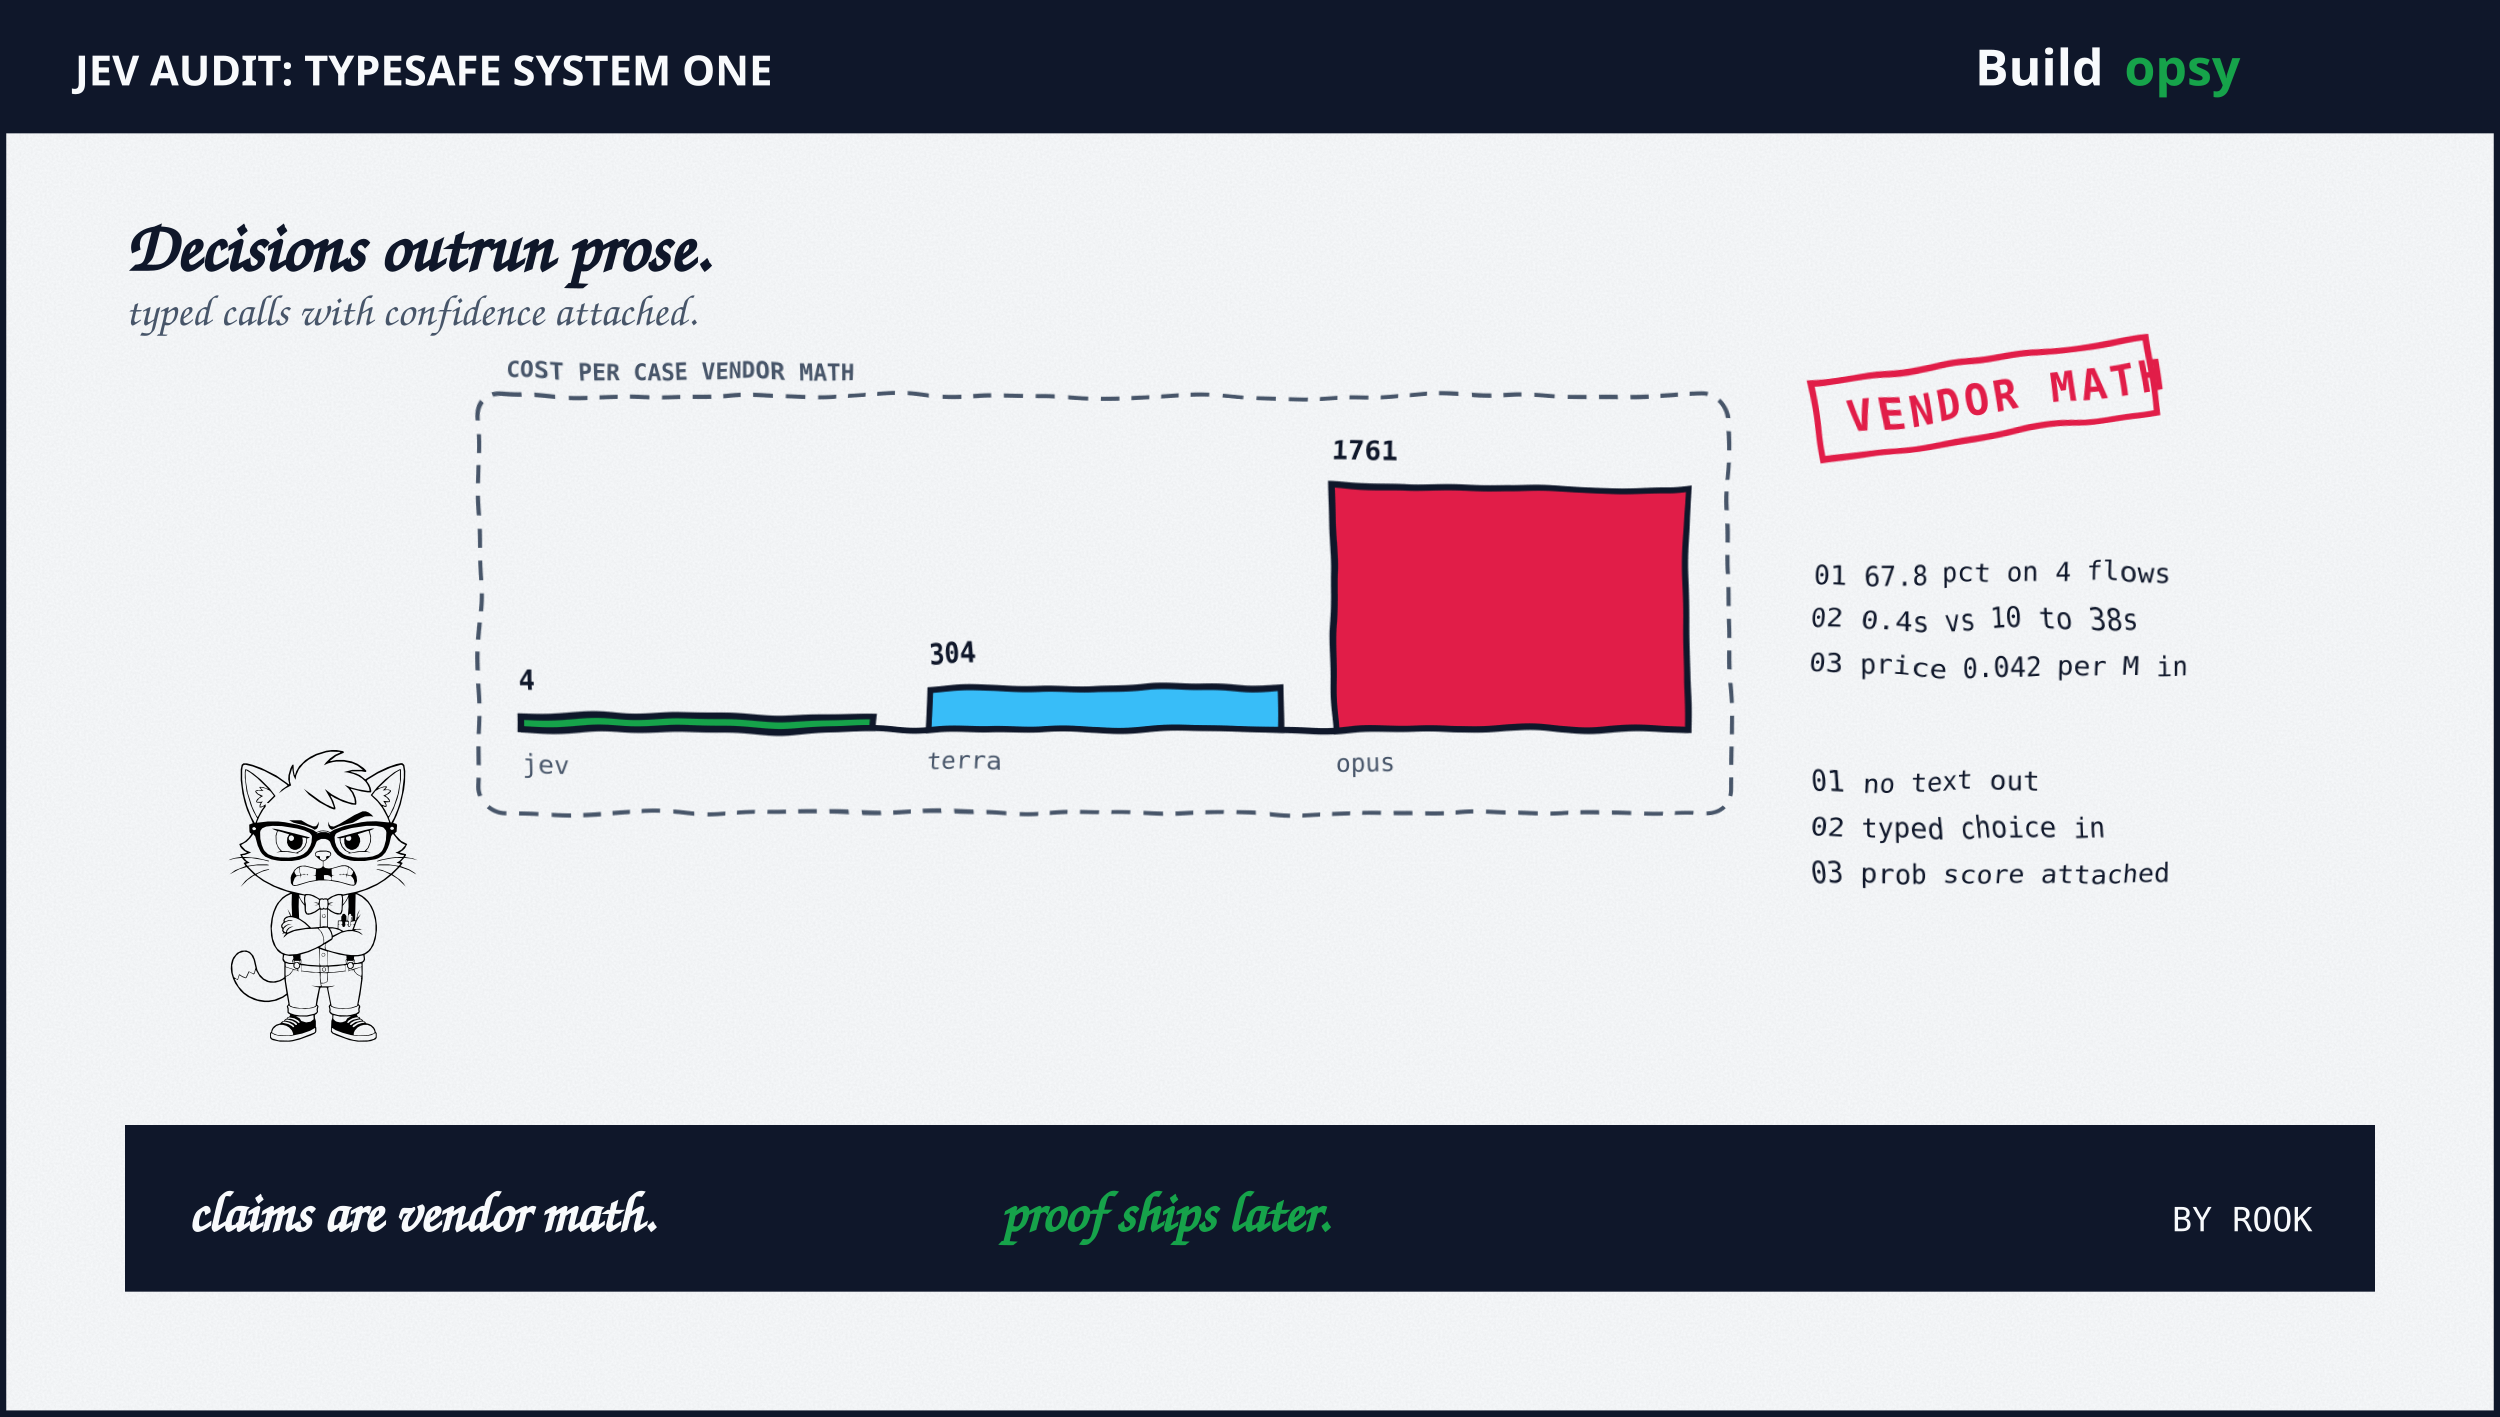
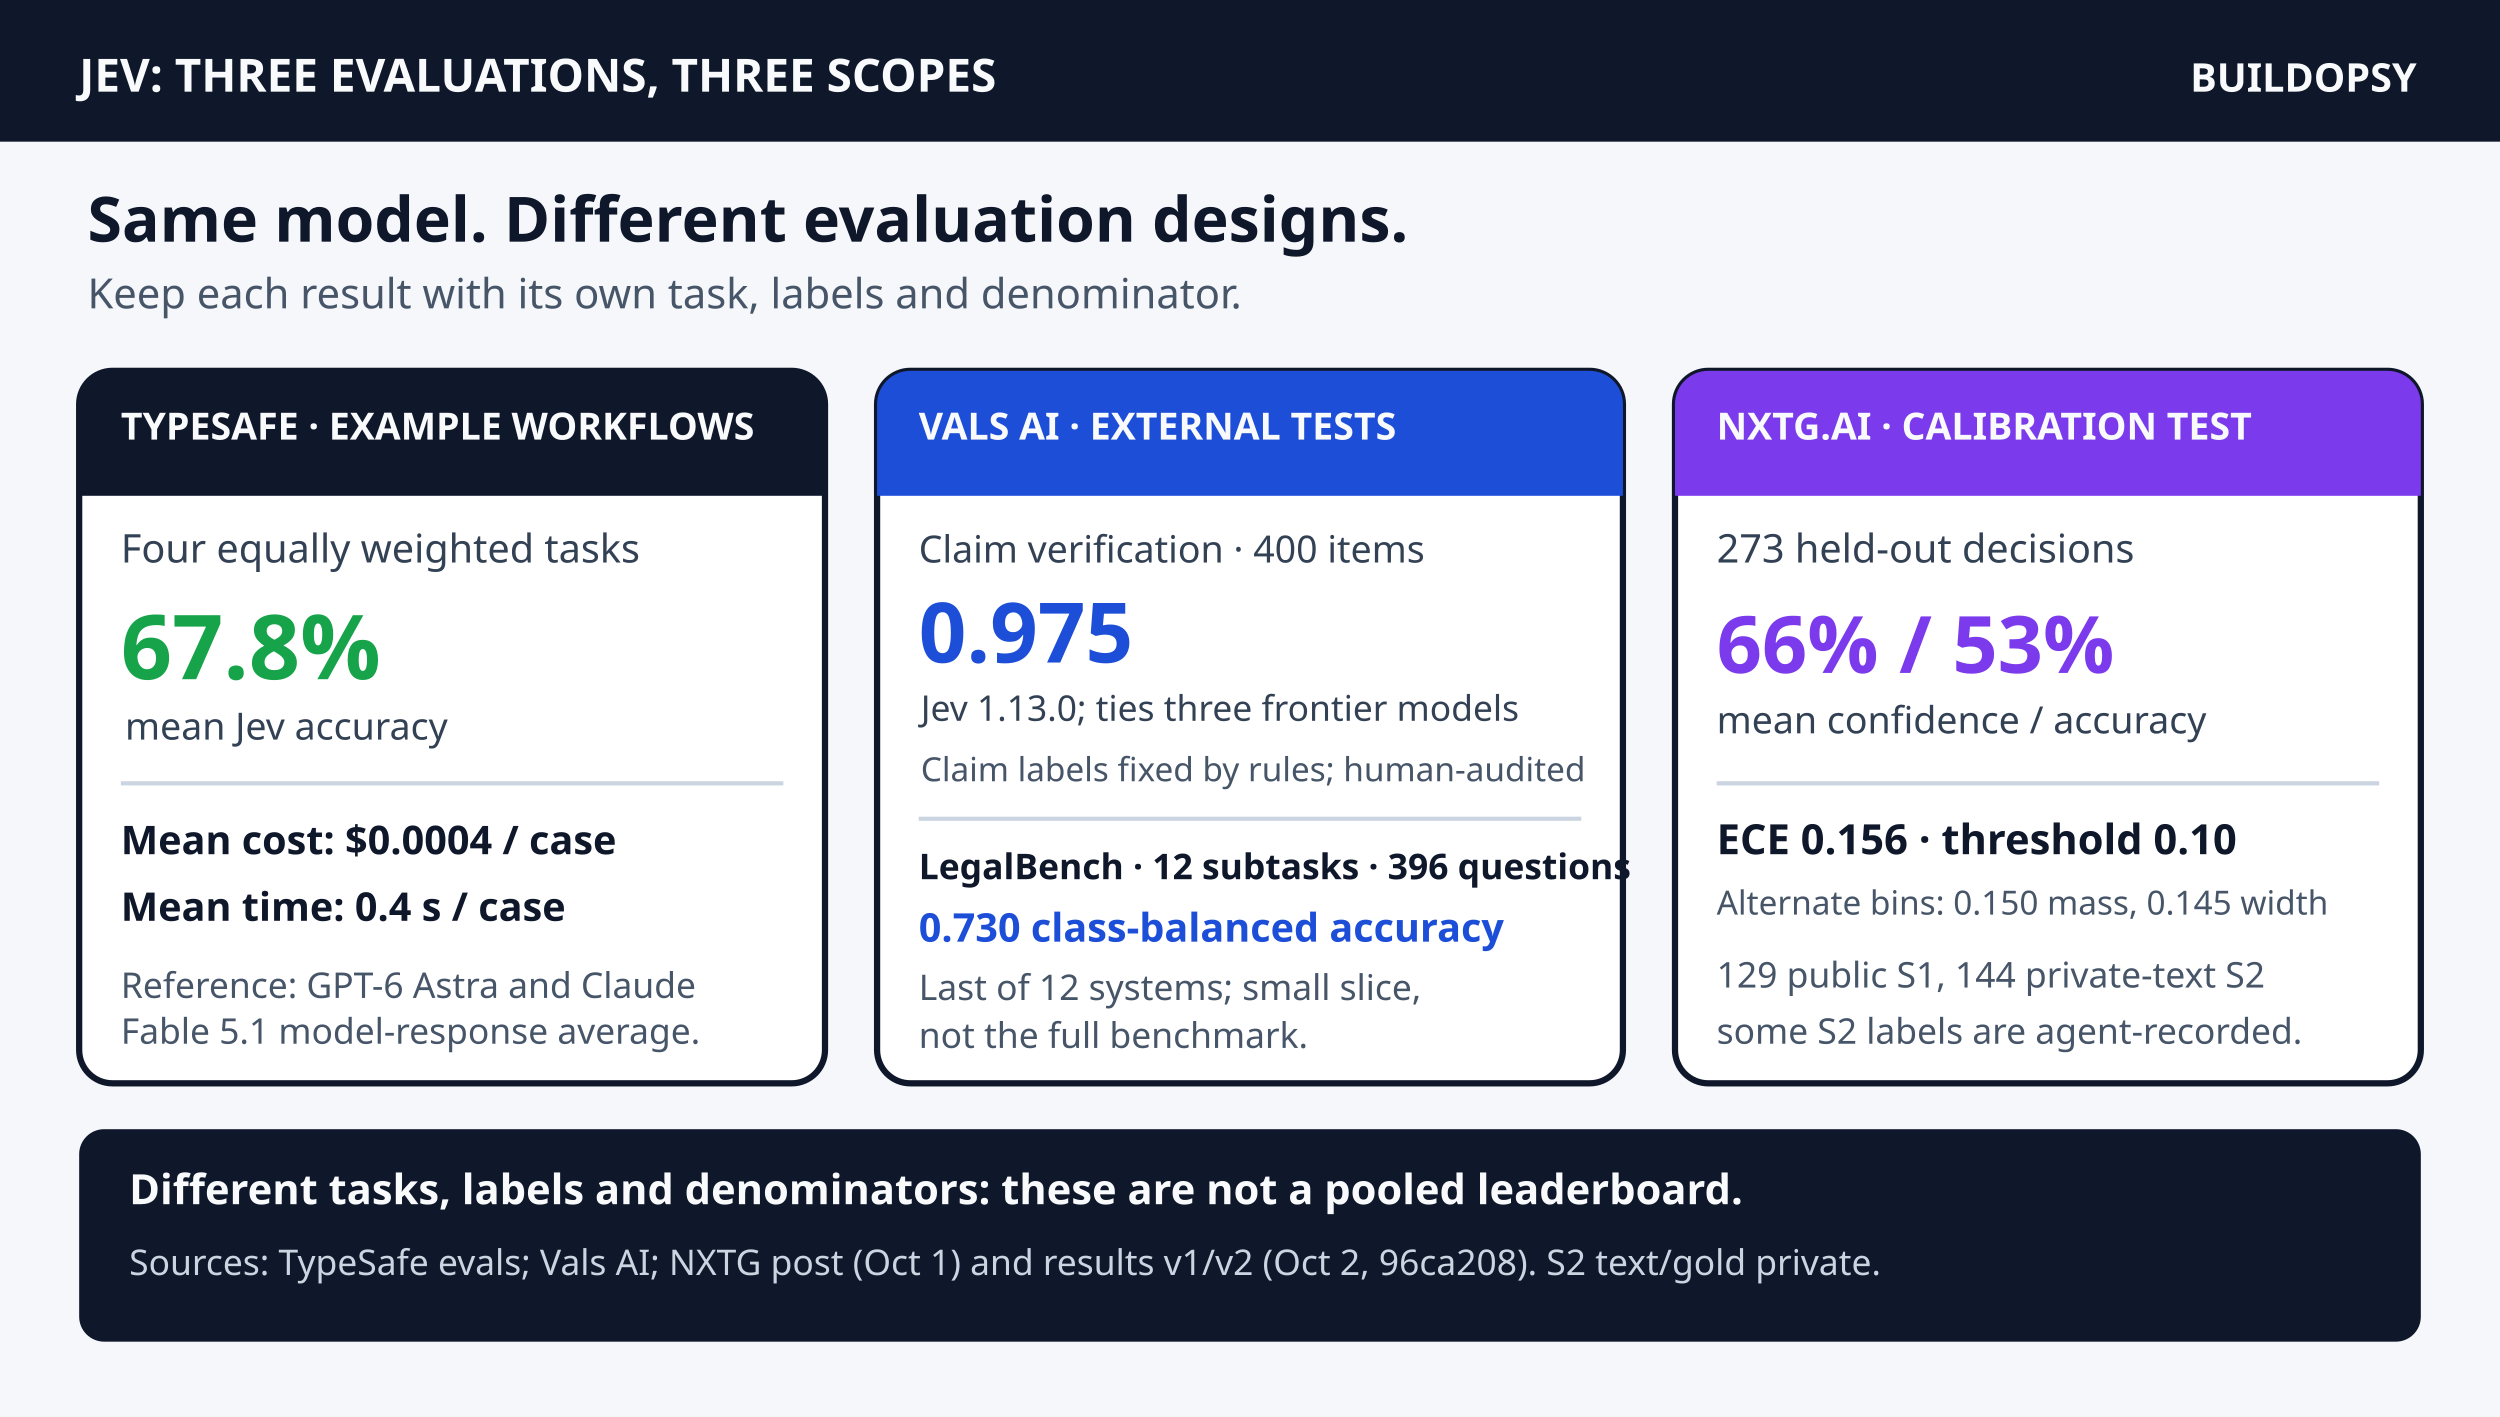
- <svg xmlns="http://www.w3.org/2000/svg" width="1200" height="680" viewBox="0 0 1200 680" role="img" aria-label="Sketched Jev TypeSafe cost comparison chart">
-   <defs>
-     <filter id="roughen" x="-10%" y="-10%" width="120%" height="120%">
-       <feTurbulence type="fractalNoise" baseFrequency="0.02" numOctaves="2" seed="91" result="n" />
-       <feDisplacementMap in="SourceGraphic" in2="n" scale="6" />
-     </filter>
-     <filter id="grain" x="0" y="0" width="100%" height="100%">
-       <feTurbulence type="fractalNoise" baseFrequency="0.9" numOctaves="2" seed="92" result="n" />
-       <feColorMatrix in="n" type="matrix" values="0 0 0 0 0 0 0 0 0 0 0 0 0 0 0 0 0 0 0.05 0" />
-     </filter>
-     <style>.flow{stroke-dasharray:12 9;animation:ants 0.9s linear infinite}@keyframes ants{to{stroke-dashoffset:-21}}.pulse{animation:pulse 1.8s ease-in-out infinite}@keyframes pulse{0%,100%{opacity:1}50%{opacity:.35}}@media (prefers-reduced-motion:reduce){.flow,.pulse{animation:none}}</style>
-   </defs>
-   <rect x="0" y="0" width="1200" height="680" fill="#f8fafc" />
-   <rect x="0" y="0" width="1200" height="680" fill="#f8fafc" filter="url(#grain)" />
-   <rect x="0" y="0" width="1200" height="680" fill="none" stroke="#0f172a" stroke-width="6" />
-   <rect x="0" y="0" width="1200" height="64" fill="#0f172a" />
-   <text x="36" y="41" font-family="Sora, 'Segoe UI', Verdana, sans-serif" font-size="20" font-weight="bold" fill="#f8fafc">JEV AUDIT: TYPESAFE SYSTEM ONE</text>
-   <text x="948" y="41" font-family="Sora, 'Segoe UI', Verdana, sans-serif" font-size="24" font-weight="bold" fill="#f8fafc">Build<tspan dx="10" fill="#16a34a">opsy</tspan>
-   </text>
-   <text x="60" y="130" font-family="'Segoe Script','Segoe Print','Comic Sans MS','Chalkboard SE',cursive" font-size="34" font-weight="bold" fill="#0f172a">Decisions outrun prose.</text>
-   <text x="60" y="156" font-family="'Segoe Script','Segoe Print','Comic Sans MS','Chalkboard SE',cursive" font-size="21" font-style="italic" fill="#475569">typed calls with confidence attached.</text>
-   <svg x="70" y="360" width="140" height="140" viewBox="0 0 100 100">
-     <g transform="translate(8.35,-2.08) scale(0.0831)">
-       <g id="cat-art" fill="#000" fill-rule="evenodd">
-         <path id="vector-1" d="" />
-         <path id="vector-2" d="" />
-         <path id="vector-3" d="" />
-         <path id="vector-4" d="" />
-         <path id="vector-5" d="" />
-         <path id="vector-6" d="" />
-         <path id="vector-7" d="" />
-         <path id="vector-8" d="" />
-         <path id="vector-9" d="" />
-         <path id="vector-10" d="M 633,922 L 627,926 L 626,933 L 631,939 L 638,939 L 643,934 L 643,928 L 639,923 Z M 633,924 L 637,924 L 641,928 L 640,935 L 635,938 L 628,933 L 629,927 Z" />
-         <path id="vector-11" d="M 630,862 L 625,867 L 625,873 L 628,877 L 633,878 L 639,874 L 640,868 L 636,863 Z M 630,864 L 634,864 L 638,868 L 638,872 L 634,876 L 630,876 L 626,872 L 626,868 Z" />
-         <path id="vector-12" d="M 629,704 L 626,710 L 627,714 L 632,718 L 638,717 L 641,714 L 640,705 L 637,703 Z M 632,704 L 637,705 L 640,709 L 636,716 L 632,716 L 628,712 L 628,708 Z" />
-         <path id="vector-13" d="M 497,552 L 498,574 L 504,583 L 512,586 L 527,584 L 573,570 L 614,563 L 653,563 L 703,572 L 740,583 L 756,585 L 762,583 L 767,578 L 771,565 L 769,547 L 761,528 L 750,514 L 735,504 L 725,501 L 708,501 L 669,512 L 655,514 L 641,512 L 636,509 L 632,504 L 632,485 L 642,480 L 656,468 L 664,458 L 664,451 L 661,446 L 656,443 L 643,440 L 618,440 L 602,445 L 597,452 L 599,462 L 617,478 L 630,485 L 630,504 L 625,510 L 618,513 L 606,514 L 557,502 L 538,503 L 526,508 L 513,519 L 500,541 Z M 634,543 L 636,541 L 650,541 L 658,544 L 665,550 L 665,560 L 663,562 L 635,559 Z M 531,510 L 533,526 L 537,539 L 535,541 L 521,543 L 514,533 L 513,525 L 521,516 Z M 736,509 L 743,513 L 755,526 L 752,536 L 746,543 L 730,539 Z M 602,518 L 600,541 L 588,542 L 598,543 L 601,546 L 601,562 L 576,566 L 521,582 L 510,582 L 507,580 L 507,571 L 514,553 L 521,546 L 537,542 L 539,555 L 539,546 L 542,541 L 562,539 L 565,541 L 566,545 L 566,541 L 570,540 L 566,538 L 566,535 L 564,539 L 554,538 L 552,535 L 550,539 L 541,540 L 537,534 L 534,524 L 534,508 L 546,505 L 560,506 L 600,516 Z M 666,517 L 668,515 L 705,505 L 721,504 L 732,507 L 734,509 L 733,521 L 730,533 L 726,539 L 716,538 L 714,535 L 712,538 L 702,538 L 701,535 L 701,537 L 697,539 L 700,540 L 701,545 L 701,541 L 703,539 L 723,540 L 727,543 L 727,554 L 729,542 L 746,545 L 753,552 L 758,561 L 761,578 L 758,581 L 747,581 L 692,566 L 667,562 L 666,555 L 668,544 L 680,542 L 670,542 L 667,539 Z M 600,453 L 604,448 L 613,445 L 644,444 L 659,449 L 661,457 L 656,464 L 652,462 L 646,463 L 643,467 L 644,474 L 636,480 L 629,481 L 618,474 L 618,466 L 615,463 L 609,462 L 606,464 L 601,459 Z" />
-         <path id="vector-14" d="M 420,350 L 441,359 L 435,377 L 436,407 L 445,429 L 456,442 L 437,448 L 453,446 L 485,446 L 531,453 L 526,450 L 542,441 L 557,424 L 564,405 L 565,390 L 576,387 L 574,385 L 451,354 L 430,350 Z M 498,377 L 506,379 L 511,386 L 510,394 L 503,400 L 496,400 L 489,393 L 490,383 Z M 443,361 L 448,360 L 491,373 L 483,387 L 482,407 L 487,420 L 498,432 L 510,437 L 520,437 L 535,430 L 541,423 L 546,411 L 547,397 L 545,386 L 556,387 L 562,390 L 561,404 L 554,422 L 539,439 L 519,449 L 490,443 L 461,442 L 449,429 L 443,418 L 439,405 L 438,380 Z" />
-         <path id="vector-15" d="M 843,349 L 833,349 L 805,355 L 689,386 L 689,388 L 700,390 L 699,395 L 701,408 L 708,425 L 721,440 L 739,450 L 733,453 L 778,446 L 813,446 L 828,448 L 808,442 L 819,428 L 828,404 L 829,383 L 823,358 Z M 743,380 L 747,386 L 747,392 L 744,397 L 739,400 L 729,398 L 725,392 L 725,386 L 729,383 Z M 820,360 L 826,386 L 824,406 L 815,428 L 802,442 L 774,443 L 746,449 L 728,441 L 711,423 L 703,402 L 703,389 L 720,386 L 718,395 L 719,412 L 724,423 L 730,430 L 745,437 L 754,437 L 767,432 L 777,422 L 784,403 L 783,389 L 774,372 L 815,359 Z" />
-         <path id="vector-16" d="M 491,315 L 509,325 L 558,337 L 582,346 L 596,354 L 603,351 L 608,346 L 613,331 L 611,320 L 609,330 L 603,338 L 599,340 L 589,340 L 568,331 L 541,315 Z" />
-         <path id="vector-17" d="M 838,300 L 831,292 L 819,283 L 807,278 L 794,278 L 761,293 L 697,331 L 675,341 L 662,339 L 656,332 L 653,320 L 652,336 L 657,347 L 664,353 L 668,354 L 695,341 L 727,331 L 754,325 L 787,306 L 804,299 L 826,298 Z" />
-         <path id="vector-18" d="M 959,80 L 953,79 L 933,83 L 896,96 L 856,115 L 805,146 L 783,129 L 768,122 L 744,115 L 750,113 L 789,113 L 806,116 L 809,114 L 809,110 L 798,99 L 773,82 L 749,72 L 717,66 L 686,66 L 662,71 L 659,70 L 685,50 L 715,37 L 717,34 L 714,30 L 686,25 L 667,25 L 644,28 L 602,41 L 578,53 L 557,67 L 532,92 L 520,113 L 515,129 L 513,127 L 510,111 L 509,86 L 506,85 L 502,89 L 496,101 L 488,129 L 487,146 L 491,165 L 490,167 L 438,130 L 376,99 L 340,86 L 316,80 L 302,80 L 295,86 L 291,105 L 291,151 L 298,204 L 307,242 L 317,273 L 341,327 L 326,333 L 327,361 L 329,367 L 335,370 L 333,375 L 323,388 L 309,401 L 300,407 L 285,413 L 289,424 L 295,432 L 305,441 L 317,448 L 307,452 L 290,455 L 289,457 L 294,466 L 268,470 L 250,475 L 240,480 L 267,473 L 296,470 L 305,481 L 313,487 L 303,491 L 311,504 L 268,521 L 244,539 L 285,517 L 315,508 L 346,539 L 331,548 L 310,565 L 290,590 L 320,561 L 344,544 L 350,542 L 383,566 L 424,588 L 453,600 L 496,614 L 479,622 L 463,633 L 442,657 L 434,671 L 425,693 L 418,720 L 414,750 L 416,791 L 421,814 L 427,830 L 443,854 L 451,861 L 465,869 L 463,888 L 465,895 L 471,902 L 471,962 L 464,968 L 450,975 L 427,980 L 407,978 L 386,968 L 369,950 L 360,933 L 350,890 L 343,873 L 329,858 L 314,852 L 294,853 L 276,862 L 260,881 L 255,892 L 251,908 L 250,928 L 252,944 L 259,968 L 268,988 L 290,1019 L 304,1032 L 321,1044 L 346,1056 L 367,1062 L 388,1065 L 408,1065 L 439,1059 L 466,1047 L 480,1037 L 482,1039 L 488,1073 L 481,1083 L 484,1093 L 484,1108 L 487,1112 L 493,1115 L 495,1119 L 491,1126 L 485,1127 L 481,1133 L 474,1136 L 469,1143 L 462,1145 L 454,1153 L 438,1158 L 428,1165 L 422,1172 L 418,1180 L 417,1187 L 412,1193 L 412,1213 L 417,1219 L 423,1222 L 456,1229 L 488,1229 L 504,1227 L 533,1220 L 580,1203 L 595,1196 L 601,1191 L 603,1186 L 603,1171 L 601,1167 L 601,1144 L 597,1130 L 597,1118 L 604,1114 L 610,1106 L 609,1095 L 612,1082 L 606,1075 L 618,1011 L 621,1005 L 645,1005 L 647,1008 L 660,1073 L 654,1082 L 657,1095 L 656,1106 L 662,1114 L 669,1118 L 669,1130 L 665,1143 L 663,1187 L 668,1194 L 686,1203 L 739,1222 L 777,1229 L 807,1229 L 828,1226 L 847,1219 L 852,1213 L 852,1193 L 848,1188 L 845,1177 L 840,1169 L 830,1160 L 820,1155 L 808,1152 L 804,1146 L 798,1144 L 791,1136 L 786,1135 L 782,1128 L 775,1126 L 770,1118 L 772,1115 L 777,1113 L 782,1106 L 781,1094 L 784,1087 L 784,1081 L 777,1073 L 785,1033 L 794,968 L 794,903 L 801,897 L 804,889 L 802,870 L 815,862 L 825,853 L 839,831 L 848,804 L 853,768 L 853,750 L 849,718 L 841,690 L 832,670 L 818,649 L 804,635 L 792,626 L 771,615 L 816,600 L 853,583 L 888,561 L 913,541 L 939,557 L 972,589 L 961,573 L 948,560 L 917,538 L 947,508 L 985,521 L 1016,539 L 1008,531 L 987,518 L 950,504 L 959,492 L 958,490 L 950,487 L 966,470 L 994,473 L 1021,480 L 1001,472 L 970,467 L 969,465 L 973,459 L 973,455 L 946,448 L 960,439 L 969,430 L 978,413 L 953,400 L 931,377 L 926,369 L 934,362 L 936,336 L 934,330 L 920,326 L 935,294 L 951,250 L 965,189 L 969,156 L 970,112 L 966,87 Z M 667,1173 L 669,1172 L 683,1181 L 712,1192 L 745,1201 L 770,1205 L 812,1205 L 831,1201 L 846,1193 L 848,1196 L 848,1210 L 840,1217 L 817,1223 L 778,1224 L 756,1221 L 725,1212 L 672,1191 L 667,1184 Z M 598,1173 L 598,1187 L 594,1191 L 538,1213 L 504,1222 L 488,1224 L 447,1223 L 420,1215 L 416,1209 L 416,1196 L 418,1193 L 431,1200 L 452,1205 L 496,1205 L 544,1195 L 578,1183 L 597,1172 Z M 843,1186 L 843,1191 L 838,1195 L 814,1202 L 776,1203 L 759,1201 L 757,1199 L 758,1191 L 762,1182 L 773,1170 L 785,1163 L 799,1159 L 814,1159 L 828,1165 L 838,1175 Z M 421,1186 L 426,1175 L 438,1164 L 451,1159 L 465,1159 L 479,1163 L 491,1170 L 502,1182 L 507,1194 L 507,1200 L 490,1203 L 451,1202 L 440,1200 L 423,1193 L 421,1191 Z M 803,1150 L 789,1152 L 774,1157 L 757,1169 L 752,1167 L 755,1161 L 773,1150 L 787,1146 L 798,1146 Z M 462,1150 L 467,1146 L 476,1146 L 491,1150 L 508,1160 L 512,1167 L 507,1169 L 502,1164 L 488,1156 Z M 792,1141 L 763,1148 L 746,1160 L 741,1158 L 745,1151 L 760,1142 L 779,1137 L 786,1137 Z M 473,1141 L 477,1138 L 484,1137 L 504,1142 L 518,1150 L 523,1155 L 523,1159 L 518,1160 L 509,1152 L 496,1146 Z M 780,1132 L 755,1138 L 745,1143 L 734,1152 L 730,1149 L 736,1141 L 752,1132 L 767,1128 L 775,1128 Z M 484,1132 L 490,1128 L 512,1132 L 527,1140 L 534,1147 L 534,1150 L 531,1152 L 519,1143 L 507,1137 L 496,1134 L 485,1134 Z M 673,1135 L 673,1121 L 675,1119 L 701,1125 L 746,1124 L 731,1132 L 724,1143 L 711,1148 L 701,1149 L 687,1146 L 681,1143 Z M 592,1136 L 579,1146 L 561,1149 L 541,1143 L 534,1132 L 519,1124 L 565,1125 L 591,1119 Z M 779,1082 L 776,1093 L 777,1105 L 767,1112 L 745,1118 L 730,1120 L 694,1119 L 669,1112 L 661,1105 L 662,1095 L 659,1083 L 662,1080 L 664,1084 L 680,1090 L 711,1094 L 747,1091 L 770,1084 L 776,1079 Z M 486,1082 L 490,1079 L 495,1084 L 514,1090 L 556,1094 L 586,1090 L 600,1085 L 605,1080 L 607,1083 L 604,1095 L 605,1106 L 595,1113 L 564,1120 L 534,1120 L 514,1117 L 496,1111 L 489,1106 L 489,1092 Z M 621,945 L 649,946 L 648,978 L 643,983 L 634,986 L 622,985 L 620,965 Z M 266,970 L 268,969 L 279,974 L 286,954 L 298,962 L 312,967 L 316,963 L 326,941 L 345,951 L 348,948 L 353,932 L 369,960 L 383,973 L 400,982 L 413,985 L 434,985 L 455,979 L 471,970 L 480,1030 L 463,1042 L 431,1055 L 406,1059 L 391,1059 L 360,1054 L 328,1041 L 305,1025 L 283,1001 Z M 505,930 L 506,932 L 504,936 L 491,951 L 480,957 L 476,956 L 476,921 Z M 789,920 L 790,947 L 789,956 L 785,957 L 771,949 L 763,940 L 759,931 Z M 619,921 L 621,919 L 650,919 L 651,940 L 649,942 L 638,943 L 620,942 Z M 722,914 L 722,934 L 719,936 L 676,941 L 653,941 L 654,919 L 688,917 L 715,913 Z M 543,916 L 545,913 L 577,917 L 616,919 L 617,941 L 602,942 L 545,936 L 543,934 Z M 728,911 L 730,913 L 730,920 L 736,927 L 736,940 L 739,935 L 749,933 L 752,938 L 751,933 L 756,932 L 760,940 L 771,952 L 789,961 L 787,966 L 788,972 L 782,1016 L 771,1080 L 747,1088 L 724,1091 L 705,1091 L 680,1087 L 666,1081 L 652,1010 L 653,1004 L 670,1001 L 680,997 L 658,1000 L 626,1000 L 622,989 L 638,987 L 648,982 L 651,974 L 651,946 L 653,944 L 682,943 L 722,938 L 723,942 L 723,913 Z M 537,911 L 542,913 L 542,942 L 544,938 L 582,943 L 614,944 L 617,946 L 618,978 L 622,999 L 609,1000 L 582,997 L 614,1005 L 604,1052 L 600,1081 L 590,1086 L 571,1090 L 541,1091 L 506,1085 L 494,1079 L 478,981 L 477,967 L 480,965 L 478,966 L 476,961 L 486,957 L 496,950 L 509,932 L 514,933 L 512,937 L 515,933 L 524,934 L 529,940 L 528,928 L 535,922 Z M 789,906 L 790,917 L 786,920 L 740,933 L 738,931 L 739,928 L 748,928 L 756,922 L 758,915 L 757,911 L 759,909 Z M 476,906 L 478,904 L 491,908 L 507,908 L 509,910 L 508,916 L 510,922 L 518,928 L 525,928 L 526,931 L 521,932 L 511,930 L 477,919 Z M 741,903 L 748,904 L 754,912 L 753,919 L 746,925 L 738,924 L 733,917 L 734,909 Z M 520,903 L 527,904 L 533,912 L 531,921 L 525,925 L 516,923 L 512,917 L 514,907 Z M 754,895 L 754,899 L 752,901 L 739,900 L 735,903 L 732,899 L 733,895 Z M 512,895 L 533,895 L 534,898 L 532,902 L 526,900 L 514,901 Z M 759,891 L 759,901 L 755,906 L 753,903 L 756,899 L 756,894 Z M 728,891 L 733,904 L 732,907 L 727,902 L 726,893 Z M 538,891 L 539,901 L 535,907 L 533,904 Z M 507,891 L 509,892 L 510,899 L 513,903 L 511,906 L 507,901 Z M 797,872 L 799,887 L 797,893 L 792,898 L 771,904 L 760,903 L 762,893 L 758,887 L 759,877 L 777,876 Z M 470,872 L 473,871 L 493,875 L 506,874 L 508,880 L 508,887 L 504,892 L 504,899 L 506,902 L 504,904 L 491,903 L 474,897 L 468,886 Z M 318,859 L 327,864 L 335,872 L 344,890 L 352,924 L 346,946 L 342,947 L 324,938 L 312,964 L 297,958 L 287,951 L 284,951 L 279,968 L 276,971 L 263,962 L 258,945 L 256,914 L 262,890 L 273,873 L 285,863 L 305,857 Z M 649,857 L 651,856 L 697,869 L 727,874 L 728,888 L 725,890 L 724,894 L 725,903 L 727,905 L 725,907 L 714,909 L 650,914 L 648,912 Z M 618,846 L 647,856 L 647,912 L 645,914 L 621,914 L 619,912 L 617,903 Z M 615,845 L 616,914 L 568,911 L 539,906 L 541,902 L 541,890 L 538,887 L 538,869 L 572,859 L 609,842 Z M 641,826 L 638,834 L 638,847 L 617,839 L 639,825 Z M 659,762 L 669,761 L 682,763 L 700,769 L 707,774 L 671,791 L 666,774 Z M 614,760 L 649,758 L 656,766 L 662,777 L 666,790 L 666,802 L 635,821 L 635,806 L 631,789 L 625,776 L 613,762 Z M 694,761 L 694,746 L 696,744 L 701,745 L 694,742 L 695,731 L 708,732 L 710,734 L 710,744 L 704,745 L 710,747 L 710,751 L 713,755 L 718,755 L 721,752 L 721,749 L 725,747 L 722,745 L 722,735 L 724,733 L 734,734 L 734,744 L 728,747 L 732,747 L 735,754 L 741,755 L 745,748 L 749,746 L 745,745 L 746,734 L 761,731 L 764,732 L 760,743 L 752,746 L 757,745 L 758,749 L 751,767 L 736,767 L 715,772 Z M 463,748 L 468,741 L 478,734 L 490,730 L 507,730 L 499,727 L 488,727 L 475,732 L 472,731 L 473,725 L 479,719 L 489,715 L 503,715 L 519,719 L 534,726 L 553,739 L 573,757 L 520,765 L 503,770 L 483,779 L 482,775 L 485,768 L 493,760 L 509,752 L 496,755 L 487,760 L 480,768 L 478,776 L 474,777 L 467,770 L 469,761 L 482,749 L 501,743 L 484,745 L 473,751 L 467,758 L 463,755 Z M 744,701 L 747,704 L 745,707 L 752,711 L 751,729 L 747,729 L 749,717 L 747,712 L 743,750 L 738,753 L 736,751 L 737,731 L 734,729 L 735,708 L 740,701 Z M 647,682 L 648,751 L 646,753 L 632,752 L 621,755 L 620,684 L 629,684 L 633,682 L 643,684 Z M 622,642 L 630,642 L 632,644 L 636,642 L 645,642 L 647,644 L 649,651 L 649,667 L 647,676 L 644,679 L 635,678 L 633,673 L 633,676 L 629,679 L 623,679 L 620,677 L 617,665 L 618,647 Z M 735,633 L 736,671 L 732,729 L 727,729 L 727,710 L 720,701 L 714,701 L 710,704 L 710,707 L 706,712 L 706,728 L 692,729 L 691,760 L 668,756 L 654,756 L 651,754 L 650,684 L 651,683 L 662,692 L 680,701 L 691,704 L 704,703 L 708,698 L 711,688 L 712,668 L 727,648 Z M 531,633 L 544,655 L 554,667 L 555,689 L 557,696 L 562,703 L 570,705 L 584,702 L 601,694 L 616,683 L 618,684 L 617,755 L 581,758 L 559,737 L 532,719 L 530,672 Z M 693,624 L 704,624 L 707,627 L 709,637 L 707,683 L 704,694 L 700,699 L 681,696 L 667,689 L 651,677 L 654,664 L 672,667 L 656,662 L 655,660 L 674,654 L 663,654 L 654,657 L 652,644 L 672,631 Z M 562,624 L 572,624 L 584,627 L 607,638 L 615,644 L 612,657 L 604,654 L 592,654 L 611,659 L 611,662 L 594,667 L 613,664 L 616,677 L 596,691 L 576,699 L 565,699 L 560,688 L 560,662 L 557,649 L 557,635 L 559,627 Z M 734,622 L 735,625 L 731,635 L 721,652 L 712,662 L 714,647 L 712,627 Z M 532,622 L 552,625 L 554,627 L 552,635 L 553,661 L 538,640 L 533,629 Z M 791,632 L 814,653 L 824,667 L 836,692 L 845,726 L 847,742 L 847,775 L 845,791 L 837,821 L 827,841 L 818,852 L 803,863 L 790,868 L 774,871 L 746,871 L 721,868 L 671,857 L 642,848 L 640,835 L 643,824 L 666,809 L 670,805 L 671,798 L 707,779 L 730,773 L 752,772 L 776,778 L 795,789 L 788,781 L 779,775 L 761,769 L 768,766 L 790,766 L 796,768 L 783,763 L 758,764 L 770,730 L 787,702 L 773,717 L 772,714 L 776,700 L 783,683 L 774,698 L 767,726 L 763,729 L 765,620 L 771,621 Z M 499,619 L 502,620 L 501,662 L 503,709 L 498,709 L 496,701 L 484,681 L 495,709 L 479,713 L 471,719 L 467,728 L 468,734 L 458,747 L 458,756 L 463,763 L 462,771 L 467,779 L 461,784 L 470,781 L 478,783 L 470,792 L 467,800 L 485,784 L 513,772 L 559,764 L 609,762 L 620,773 L 628,788 L 632,802 L 633,818 L 632,822 L 623,829 L 598,842 L 567,855 L 523,867 L 488,869 L 477,867 L 460,860 L 443,845 L 436,835 L 424,804 L 419,762 L 424,718 L 431,693 L 442,668 L 451,654 L 465,639 L 480,628 Z M 971,417 L 954,436 L 939,445 L 929,448 L 952,457 L 964,459 L 965,461 L 961,466 L 930,467 L 906,470 L 867,478 L 853,483 L 855,485 L 876,479 L 914,472 L 934,470 L 958,471 L 946,483 L 934,490 L 950,495 L 943,503 L 901,497 L 863,497 L 854,499 L 855,501 L 910,501 L 932,504 L 940,507 L 911,535 L 874,520 L 852,516 L 852,518 L 882,526 L 907,538 L 881,559 L 854,576 L 803,599 L 767,610 L 714,621 L 706,619 L 692,619 L 684,621 L 663,630 L 650,639 L 645,637 L 637,637 L 633,639 L 630,637 L 622,637 L 617,639 L 593,625 L 578,620 L 560,619 L 554,621 L 482,604 L 431,585 L 389,563 L 361,544 L 356,538 L 379,527 L 407,519 L 409,516 L 386,521 L 352,536 L 322,507 L 325,505 L 354,501 L 406,501 L 407,499 L 399,497 L 362,497 L 319,503 L 312,495 L 328,490 L 315,482 L 305,471 L 337,471 L 385,479 L 406,485 L 408,482 L 356,470 L 301,466 L 297,461 L 298,459 L 308,458 L 334,448 L 311,438 L 293,419 L 294,416 L 315,404 L 330,389 L 343,372 L 351,382 L 361,419 L 372,443 L 379,453 L 392,465 L 417,476 L 441,481 L 458,483 L 502,483 L 533,478 L 560,467 L 571,459 L 583,446 L 597,421 L 604,403 L 608,399 L 623,392 L 640,392 L 651,396 L 659,403 L 667,423 L 679,444 L 690,457 L 705,468 L 718,474 L 744,481 L 760,483 L 803,483 L 846,476 L 858,472 L 874,463 L 888,448 L 898,429 L 904,413 L 912,380 L 919,371 L 941,398 L 955,409 Z M 604,368 L 609,364 L 626,360 L 645,361 L 660,368 L 658,369 L 644,364 L 621,364 L 606,369 Z M 339,347 L 342,344 L 348,343 L 354,348 L 354,351 L 351,355 L 344,356 L 339,352 Z M 908,346 L 913,342 L 918,342 L 923,346 L 923,350 L 921,353 L 914,355 L 908,351 Z M 890,357 L 892,365 L 890,397 L 883,423 L 876,438 L 871,445 L 859,455 L 836,464 L 810,468 L 775,469 L 753,467 L 727,461 L 714,455 L 698,442 L 686,423 L 680,405 L 678,384 L 682,373 L 687,368 L 708,358 L 748,347 L 810,338 L 850,338 L 875,343 L 881,346 Z M 373,357 L 380,348 L 396,341 L 422,338 L 461,339 L 524,349 L 553,357 L 575,367 L 583,376 L 585,383 L 583,406 L 578,421 L 565,442 L 549,455 L 536,461 L 517,466 L 489,469 L 452,468 L 427,464 L 404,455 L 390,442 L 385,434 L 378,417 L 372,392 L 371,364 Z M 884,178 L 890,179 L 877,192 L 895,190 L 903,191 L 908,194 L 894,207 L 879,213 L 894,222 L 904,235 L 903,237 L 879,235 L 889,250 L 889,257 L 872,250 L 854,229 L 834,211 L 847,194 L 866,183 Z M 948,108 L 948,157 L 939,207 L 923,256 L 905,294 L 900,299 L 887,273 L 877,258 L 879,257 L 886,260 L 892,260 L 893,252 L 888,241 L 904,240 L 907,238 L 906,231 L 901,224 L 888,213 L 903,205 L 911,196 L 911,192 L 902,188 L 888,188 L 887,187 L 894,179 L 894,176 L 892,175 L 879,176 L 860,183 L 858,182 L 907,136 L 932,117 Z M 313,108 L 331,119 L 359,141 L 403,184 L 401,185 L 383,178 L 369,177 L 368,180 L 376,189 L 375,190 L 359,190 L 351,194 L 352,199 L 359,207 L 374,216 L 359,228 L 355,235 L 355,240 L 359,242 L 374,243 L 369,252 L 369,262 L 376,262 L 385,258 L 387,259 L 376,274 L 361,302 L 355,294 L 339,260 L 320,201 L 312,152 L 311,119 Z M 961,92 L 964,113 L 964,139 L 956,205 L 946,246 L 938,270 L 923,306 L 912,325 L 909,323 L 902,305 L 922,268 L 938,224 L 944,201 L 952,147 L 952,108 L 950,103 L 924,117 L 887,146 L 854,178 L 828,210 L 828,212 L 855,238 L 875,264 L 895,301 L 903,321 L 902,324 L 850,319 L 813,320 L 789,323 L 720,338 L 676,354 L 660,364 L 648,359 L 632,357 L 620,358 L 603,364 L 590,355 L 554,341 L 525,333 L 473,323 L 446,320 L 402,320 L 359,325 L 358,323 L 369,298 L 384,272 L 394,259 L 394,249 L 379,258 L 371,258 L 376,245 L 382,237 L 375,239 L 359,239 L 358,236 L 368,224 L 383,215 L 362,205 L 354,195 L 365,192 L 385,194 L 372,181 L 378,180 L 393,184 L 409,192 L 415,197 L 428,214 L 398,244 L 406,244 L 434,216 L 434,214 L 411,184 L 374,147 L 343,122 L 320,107 L 310,104 L 308,116 L 308,140 L 315,195 L 332,252 L 343,278 L 359,307 L 352,325 L 349,326 L 335,301 L 318,257 L 307,217 L 300,178 L 297,146 L 297,110 L 299,94 L 303,87 L 311,86 L 340,93 L 389,112 L 443,141 L 480,167 L 484,172 L 461,188 L 448,204 L 475,184 L 499,171 L 494,155 L 494,130 L 503,101 L 505,103 L 504,106 L 509,131 L 517,148 L 520,130 L 531,105 L 550,82 L 573,64 L 605,47 L 643,35 L 662,32 L 701,33 L 702,34 L 700,36 L 680,45 L 659,60 L 642,77 L 634,88 L 652,80 L 671,75 L 685,73 L 718,73 L 751,80 L 773,90 L 795,107 L 751,107 L 716,116 L 733,118 L 756,124 L 775,132 L 791,142 L 805,155 L 813,166 L 820,180 L 823,193 L 817,194 L 775,187 L 748,180 L 720,169 L 736,184 L 750,202 L 760,226 L 762,244 L 759,245 L 737,240 L 702,227 L 667,208 L 638,186 L 664,231 L 675,260 L 674,263 L 645,250 L 621,236 L 551,185 L 572,209 L 614,240 L 658,264 L 674,270 L 681,270 L 682,264 L 673,236 L 662,215 L 663,213 L 679,223 L 713,239 L 749,250 L 766,251 L 768,248 L 768,236 L 765,221 L 756,200 L 745,186 L 746,185 L 789,196 L 815,200 L 828,200 L 830,195 L 827,181 L 821,167 L 811,153 L 814,148 L 857,122 L 910,98 L 952,86 L 957,87 Z" />
-       </g>
+ <svg xmlns="http://www.w3.org/2000/svg" width="1200" height="680" viewBox="0 0 1200 680" role="img" aria-labelledby="title desc">
+   <style>.mobile-view{display:none}@media(max-width:600px){.mobile-view{display:inline}}</style>
+   <rect width="1200" height="680" fill="#f5f7fa" />
+   <rect width="1200" height="68" fill="#0f172a" />
+   <text x="38" y="44" fill="#f8fafc" font-family="Sora, Segoe UI, sans-serif" font-size="22" font-weight="700">JEV: THREE EVALUATIONS, THREE SCOPES</text>
+   <text x="1160" y="44" text-anchor="end" fill="#f8fafc" font-family="Sora, Segoe UI, sans-serif" font-size="19" font-weight="700">BUILDOPSY</text>
+   <text x="42" y="116" fill="#0f172a" font-family="Sora, Segoe UI, sans-serif" font-size="30" font-weight="700">Same model. Different evaluation designs.</text>
+   <text x="42" y="148" fill="#475569" font-family="Montserrat, Segoe UI, sans-serif" font-size="20">Keep each result with its own task, labels and denominator.</text>
+   <g font-family="Montserrat, Segoe UI, sans-serif">
+     <rect x="38" y="178" width="358" height="342" rx="16" fill="#ffffff" stroke="#0f172a" stroke-width="3" />
+     <path d="M54 178h326a16 16 0 0 1 16 16v44H38v-44a16 16 0 0 1 16-16z" fill="#0f172a" />
+     <text x="58" y="211" fill="#f8fafc" font-size="18" font-weight="700">TYPESAFE · EXAMPLE WORKFLOWS</text>
+     <text x="58" y="270" fill="#334155" font-size="19">Four equally weighted tasks</text>
+     <text x="58" y="326" fill="#16a34a" font-family="Sora, Segoe UI, sans-serif" font-size="43" font-weight="800">67.8%</text>
+     <text x="60" y="355" fill="#334155" font-size="18">mean Jev accuracy</text>
+     <line x1="58" y1="376" x2="376" y2="376" stroke="#cbd5e1" stroke-width="2" />
+     <text x="58" y="410" fill="#0f172a" font-size="19" font-weight="700">Mean cost: $0.0004 / case</text>
+     <text x="58" y="442" fill="#0f172a" font-size="19" font-weight="700">Mean time: 0.4 s / case</text>
+     <text x="58" y="479" fill="#475569" font-size="17">Reference: GPT-6 Astra and Claude</text>
+     <text x="58" y="501" fill="#475569" font-size="17">Fable 5.1 model-response average.</text>
+     <rect x="421" y="178" width="358" height="342" rx="16" fill="#ffffff" stroke="#0f172a" stroke-width="3" />
+     <path d="M437 178h326a16 16 0 0 1 16 16v44H421v-44a16 16 0 0 1 16-16z" fill="#1d4ed8" />
+     <text x="441" y="211" fill="#f8fafc" font-size="18" font-weight="700">VALS AI · EXTERNAL TESTS</text>
+     <text x="441" y="270" fill="#334155" font-size="18">Claim verification · 400 items</text>
+     <text x="441" y="318" fill="#1d4ed8" font-family="Sora, Segoe UI, Verdana, sans-serif" font-size="40" font-weight="800">0.975</text>
+     <text x="442" y="346" fill="#334155" font-size="17">Jev 1.13.0; ties three frontier models</text>
+     <text x="442" y="375" fill="#475569" font-size="16">Claim labels fixed by rules; human-audited</text>
+     <line x1="441" y1="393" x2="759" y2="393" stroke="#cbd5e1" stroke-width="2" />
+     <text x="441" y="422" fill="#0f172a" font-size="17" font-weight="700">LegalBench · 12 subtasks · 396 questions</text>
+     <text x="441" y="452" fill="#1d4ed8" font-size="19" font-weight="700">0.730 class-balanced accuracy</text>
+     <text x="441" y="480" fill="#475569" font-size="17">Last of 12 systems; small slice,</text>
+     <text x="441" y="503" fill="#475569" font-size="17">not the full benchmark.</text>
+     <rect x="804" y="178" width="358" height="342" rx="16" fill="#ffffff" stroke="#0f172a" stroke-width="3" />
+     <path d="M820 178h326a16 16 0 0 1 16 16v44H804v-44a16 16 0 0 1 16-16z" fill="#7c3aed" />
+     <text x="824" y="211" fill="#f8fafc" font-size="18" font-weight="700">NXTG.AI · CALIBRATION TEST</text>
+     <text x="824" y="270" fill="#334155" font-size="19">273 held-out decisions</text>
+     <text x="824" y="323" fill="#7c3aed" font-family="Sora, Segoe UI, sans-serif" font-size="38" font-weight="800">66% / 53%</text>
+     <text x="824" y="352" fill="#334155" font-size="18">mean confidence / accuracy</text>
+     <line x1="824" y1="376" x2="1142" y2="376" stroke="#cbd5e1" stroke-width="2" />
+     <text x="824" y="410" fill="#0f172a" font-size="20" font-weight="700">ECE 0.156 · threshold 0.10</text>
+     <text x="824" y="439" fill="#475569" font-size="16">Alternate bins: 0.150 mass, 0.145 width</text>
+     <text x="824" y="474" fill="#475569" font-size="17">129 public S1, 144 private-text S2</text>
+     <text x="824" y="501" fill="#475569" font-size="17">some S2 labels are agent-recorded.</text>
+   </g>
+   <rect x="38" y="542" width="1124" height="102" rx="12" fill="#0f172a" />
+   <text x="62" y="578" fill="#f8fafc" font-family="Sora, Segoe UI, sans-serif" font-size="20" font-weight="700">Different tasks, labels and denominators: these are not a pooled leaderboard.</text>
+   <text x="62" y="612" fill="#cbd5e1" font-family="Montserrat, Segoe UI, sans-serif" font-size="17">Sources: TypeSafe evals; Vals AI; NXTG post (Oct 1) and results v1/v2 (Oct 2, 96ca208). S2 text/gold private.</text>
+   <g class="mobile-view">
+     <rect width="1200" height="680" fill="#f5f7fa" />
+     <rect width="1200" height="68" fill="#0f172a" />
+     <text x="38" y="44" fill="#f8fafc" font-family="Sora, Segoe UI, sans-serif" font-size="22" font-weight="700">JEV: THREE EVALUATIONS</text>
+     <text x="42" y="124" fill="#0f172a" font-family="Sora, Segoe UI, sans-serif" font-size="42" font-weight="700">Different tasks. Different results.</text>
+     <g font-family="Montserrat, Segoe UI, sans-serif">
+       <rect x="38" y="172" width="358" height="342" rx="16" fill="#ffffff" stroke="#0f172a" stroke-width="4" />
+       <text x="58" y="220" fill="#0f172a" font-size="54" font-weight="700">TypeSafe</text>
+       <text x="58" y="304" fill="#16a34a" font-family="Sora, Segoe UI, sans-serif" font-size="80" font-weight="800">67.8%</text>
+       <text x="58" y="350" fill="#334155" font-size="34">mean accuracy</text>
+       <text x="58" y="403" fill="#0f172a" font-size="34" font-weight="700">4 workflows</text>
+       <text x="58" y="453" fill="#475569" font-size="38">$0.0004 / case</text>
+       <text x="58" y="496" fill="#475569" font-size="38">0.4 s / case</text>
+       <rect x="421" y="172" width="358" height="342" rx="16" fill="#ffffff" stroke="#1d4ed8" stroke-width="4" />
+       <text x="441" y="220" fill="#1d4ed8" font-size="54" font-weight="700">Vals AI</text>
+       <text x="441" y="304" fill="#1d4ed8" font-family="Sora, Segoe UI, sans-serif" font-size="80" font-weight="800">0.975</text>
+       <text x="441" y="350" fill="#334155" font-size="34">claim accuracy · 400</text>
+       <text x="441" y="428" fill="#334155" font-size="38" font-weight="700">LegalBench</text>
+       <text x="441" y="478" fill="#475569" font-size="32">separate public test</text>
+       <text x="441" y="507" fill="#475569" font-size="30">last of 12 systems</text>
+       <rect x="804" y="172" width="358" height="342" rx="16" fill="#ffffff" stroke="#7c3aed" stroke-width="4" />
+       <text x="824" y="220" fill="#7c3aed" font-size="54" font-weight="700">NXTG.AI</text>
+       <text x="824" y="304" fill="#7c3aed" font-family="Sora, Segoe UI, sans-serif" font-size="64" font-weight="800">66% / 53%</text>
+       <text x="824" y="350" fill="#334155" font-size="32">confidence / accuracy</text>
+       <text x="824" y="428" fill="#0f172a" font-family="Sora, Segoe UI, sans-serif" font-size="72" font-weight="800">ECE 0.156</text>
+       <text x="824" y="472" fill="#475569" font-size="34">273 holdout</text>
+       <text x="824" y="504" fill="#475569" font-size="34">144 S2 source cases</text>
    </g>
-   </svg>
-   <g filter="url(#roughen)">
-     <rect x="230" y="190" width="600" height="200" fill="none" stroke="#475569" stroke-width="2" stroke-dasharray="9 6" rx="12" />
-     <text x="244" y="182" font-family="monospace" font-size="11" font-weight="bold" fill="#475569">COST PER CASE VENDOR MATH</text>
-     <line x1="250" y1="350" x2="810" y2="350" stroke="#0f172a" stroke-width="3" />
-     <rect x="250.0" y="344.0" width="169.3" height="6.0" fill="#16a34a" stroke="#0f172a" stroke-width="3" />
-     <text x="250.0" y="332.0" font-family="monospace" font-size="13" font-weight="bold" fill="#0f172a">4</text>
-     <text x="250.0" y="370.0" font-family="monospace" font-size="12" fill="#475569">jev</text>
-     <rect x="445.3" y="330.0" width="169.3" height="20.0" fill="#38bdf8" stroke="#0f172a" stroke-width="3" />
-     <text x="445.3" y="318.0" font-family="monospace" font-size="13" font-weight="bold" fill="#0f172a">304</text>
-     <text x="445.3" y="370.0" font-family="monospace" font-size="12" fill="#475569">terra</text>
-     <rect x="640.7" y="234.0" width="169.3" height="116.0" fill="#e11d48" stroke="#0f172a" stroke-width="3" />
-     <text x="640.7" y="222.0" font-family="monospace" font-size="13" font-weight="bold" fill="#0f172a">1761</text>
-     <text x="640.7" y="370.0" font-family="monospace" font-size="12" fill="#475569">opus</text>
-     <g transform="rotate(-8 870 185)">
-       <rect x="870" y="185" width="162" height="36" fill="none" stroke="#e11d48" stroke-width="3" />
-       <text x="885" y="210" font-family="monospace" font-size="20" font-weight="bold" fill="#e11d48" letter-spacing="2">VENDOR MATH</text>
-     </g>
-     <text x="870" y="280" font-family="monospace" font-size="13" fill="#0f172a">01  67.8 pct on 4 flows</text>
-     <text x="870" y="302" font-family="monospace" font-size="13" fill="#0f172a">02  0.4s vs 10 to 38s</text>
-     <text x="870" y="324" font-family="monospace" font-size="13" fill="#0f172a">03  price 0.042 per M in</text>
-     <text x="870" y="380" font-family="monospace" font-size="13" fill="#0f172a">01  no text out</text>
-     <text x="870" y="402" font-family="monospace" font-size="13" fill="#0f172a">02  typed choice in</text>
-     <text x="870" y="424" font-family="monospace" font-size="13" fill="#0f172a">03  prob score attached</text>
+     <rect x="38" y="542" width="1124" height="102" rx="12" fill="#0f172a" />
+     <text x="62" y="596" fill="#f8fafc" font-family="Sora, Segoe UI, sans-serif" font-size="42" font-weight="700">NO POOLED RANKING · S2 TEXT/GOLD PRIVATE</text>
  </g>
-   <rect x="60" y="540" width="1080" height="80" fill="#0f172a" />
-   <text x="90" y="591" font-family="'Segoe Script','Segoe Print','Comic Sans MS','Chalkboard SE',cursive" font-size="27" font-weight="bold" fill="#f8fafc">claims are vendor math.</text>
-   <text x="480" y="591" font-family="'Segoe Script','Segoe Print','Comic Sans MS','Chalkboard SE',cursive" font-size="27" font-weight="bold" fill="#16a34a">proof ships later.</text>
-   <text x="1110" y="591" text-anchor="end" font-family="monospace" font-size="16" fill="#f8fafc">BY ROOK</text>
</svg>
